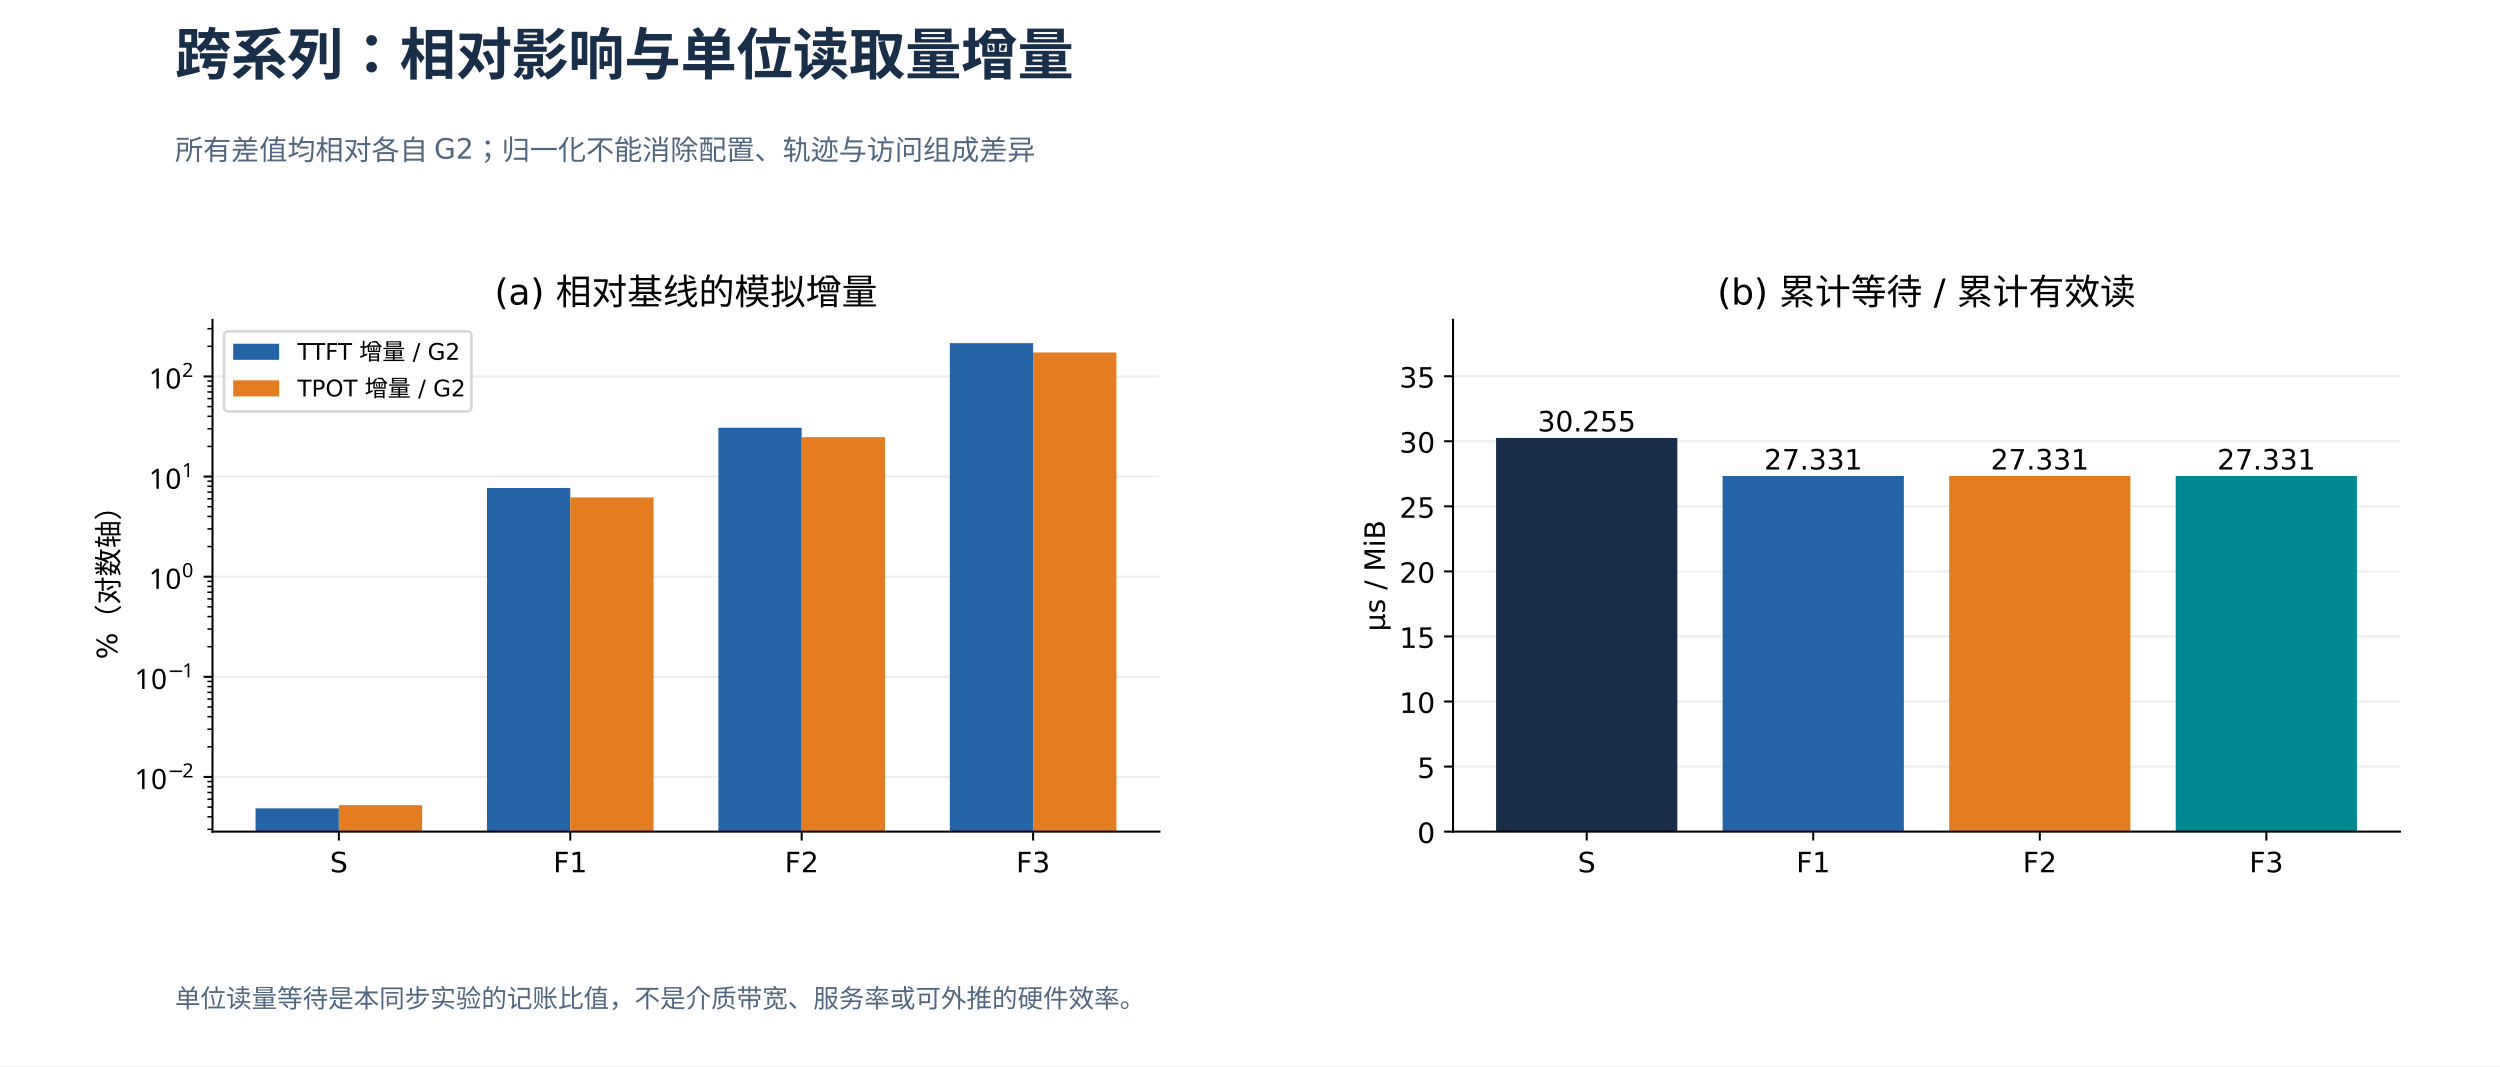
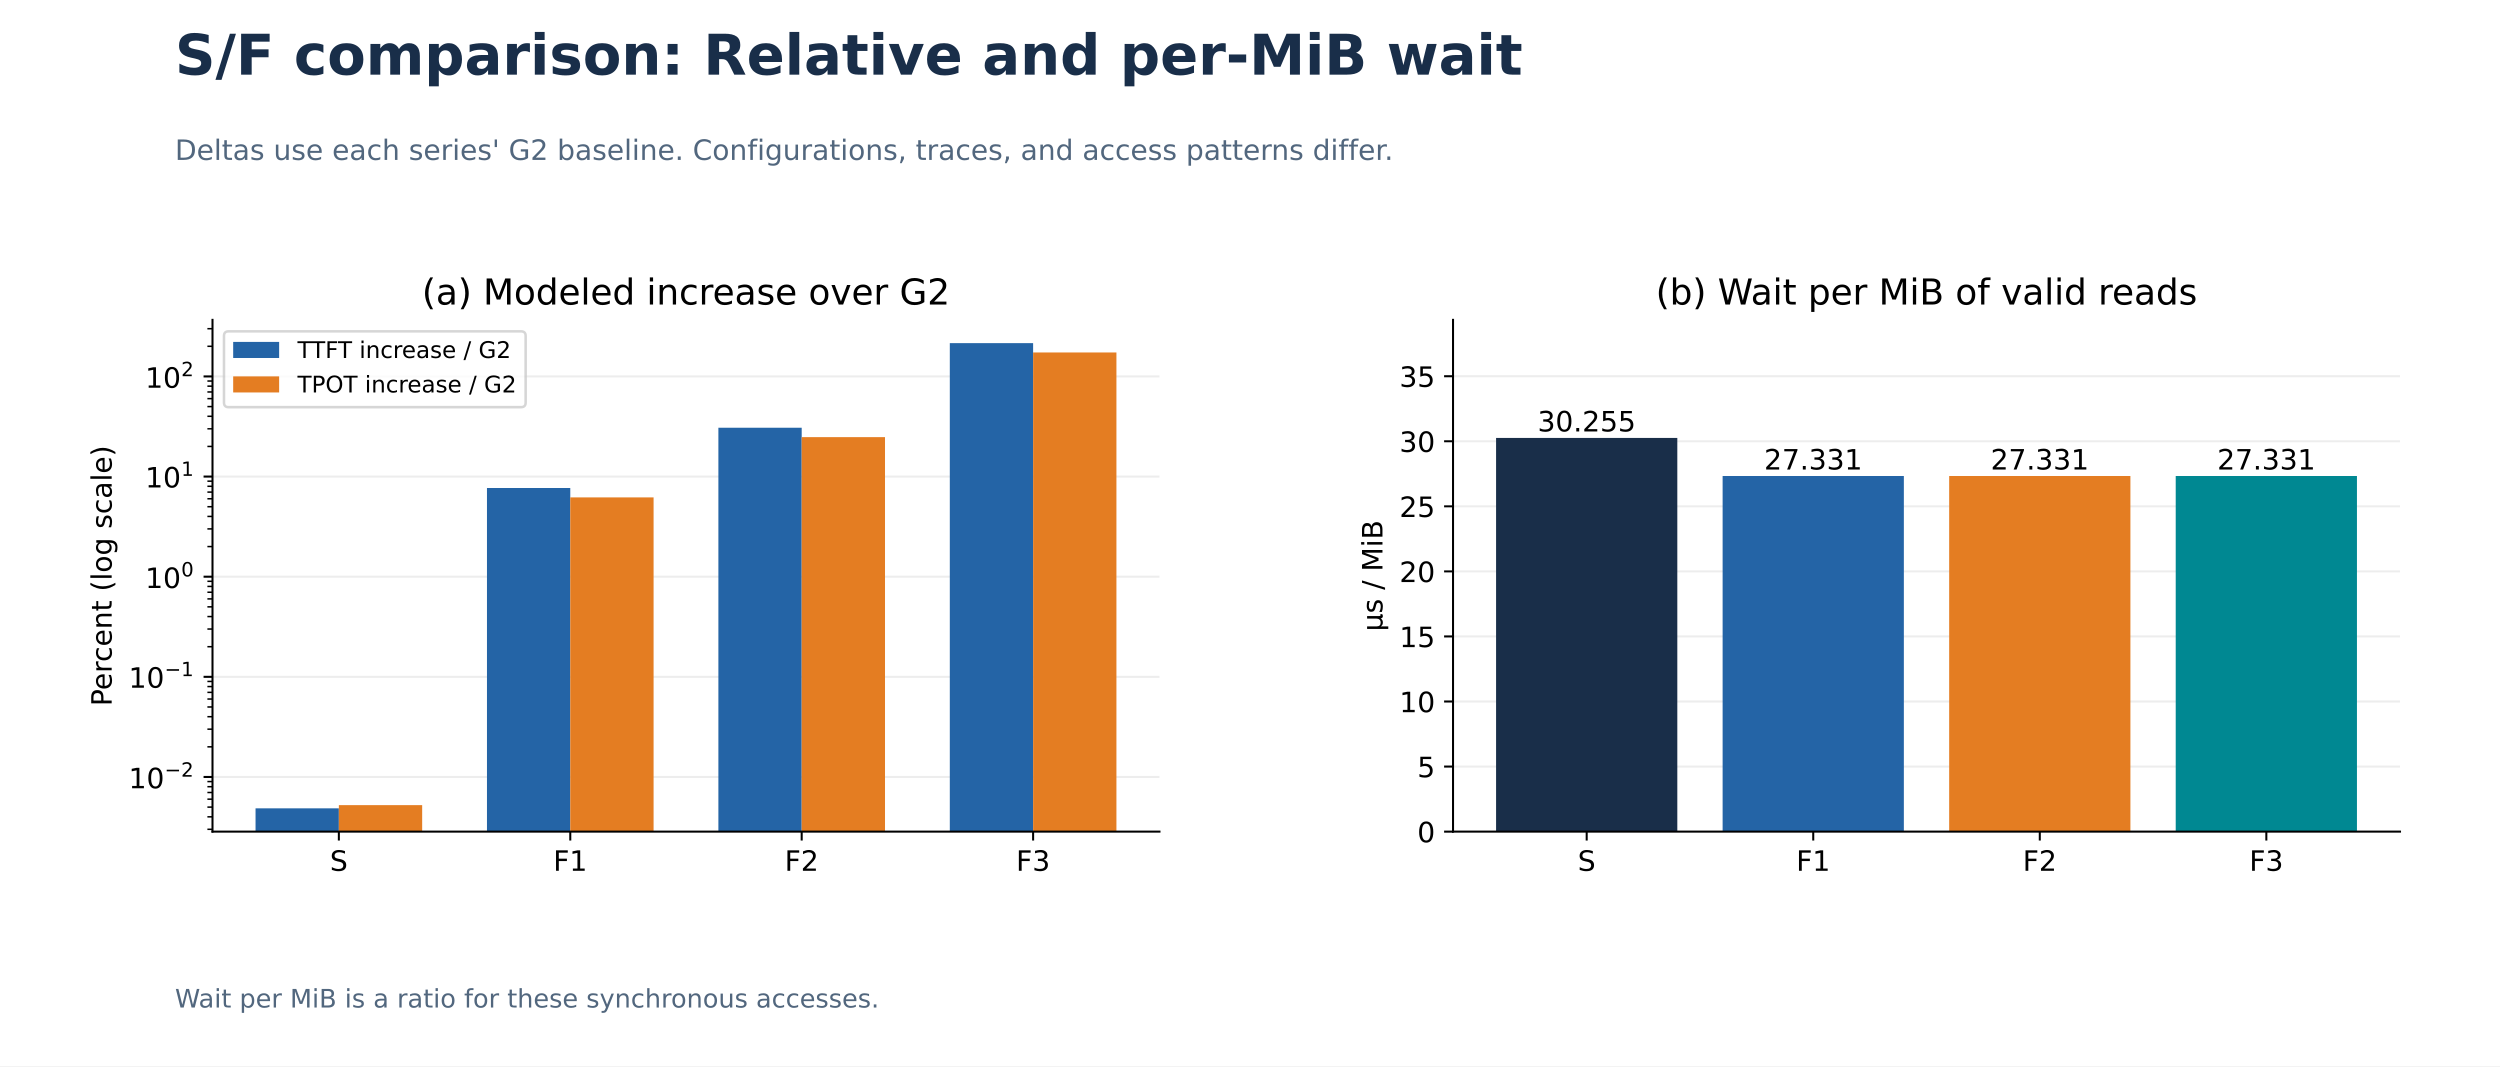
<svg xmlns="http://www.w3.org/2000/svg" xmlns:xlink="http://www.w3.org/1999/xlink" width="979.2pt" height="417.6pt" viewBox="0 0 979.2 417.6" version="1.1">
  <defs>
    <style type="text/css">*{stroke-linejoin: round; stroke-linecap: butt}</style>
  </defs>
  <g id="figure_1">
    <g id="patch_1">
      <path d="M 0 417.6  L 979.2 417.6  L 979.2 0  L 0 0  z " style="fill: #ffffff" />
    </g>
    <g id="axes_1">
      <g id="patch_2">
        <path d="M 83.232 325.728  L 454.141 325.728  L 454.141 125.28  L 83.232 125.28  z " style="fill: #ffffff" />
      </g>
      <g id="matplotlib.axis_1">
        <g id="xtick_1">
          <g id="line2d_1">
            <defs>
-               <path id="md22b7c1574" d="M 0 0  L 0 3.5  " style="stroke: #000000; stroke-width: 0.8" />
+               <path id="mcfac114721" d="M 0 0  L 0 3.5  " style="stroke: #000000; stroke-width: 0.8" />
            </defs>
            <g>
-               <use xlink:href="#md22b7c1574" x="132.723" y="325.728" style="stroke: #000000; stroke-width: 0.8" />
+               <use xlink:href="#mcfac114721" x="132.723" y="325.728" style="stroke: #000000; stroke-width: 0.8" />
            </g>
          </g>
          <g id="text_1">
-             <text style="font-size: 11px; font-family: 'Microsoft YaHei', 'SimHei', 'DejaVu Sans', sans-serif; text-anchor: middle" x="132.723" y="341.66" transform="rotate(-0 132.7228 341.6601)">S</text>
+             <text style="font-size: 11px; font-family: 'DejaVu Sans', sans-serif; text-anchor: middle" x="132.723" y="341.085" transform="rotate(-0 132.7228 341.0854)">S</text>
          </g>
        </g>
        <g id="xtick_2">
          <g id="line2d_2">
            <g>
-               <use xlink:href="#md22b7c1574" x="223.365" y="325.728" style="stroke: #000000; stroke-width: 0.8" />
+               <use xlink:href="#mcfac114721" x="223.365" y="325.728" style="stroke: #000000; stroke-width: 0.8" />
            </g>
          </g>
          <g id="text_2">
-             <text style="font-size: 11px; font-family: 'Microsoft YaHei', 'SimHei', 'DejaVu Sans', sans-serif; text-anchor: middle" x="223.365" y="341.66" transform="rotate(-0 223.3653 341.6601)">F1</text>
+             <text style="font-size: 11px; font-family: 'DejaVu Sans', sans-serif; text-anchor: middle" x="223.365" y="341.085" transform="rotate(-0 223.3653 341.0854)">F1</text>
          </g>
        </g>
        <g id="xtick_3">
          <g id="line2d_3">
            <g>
-               <use xlink:href="#md22b7c1574" x="314.008" y="325.728" style="stroke: #000000; stroke-width: 0.8" />
+               <use xlink:href="#mcfac114721" x="314.008" y="325.728" style="stroke: #000000; stroke-width: 0.8" />
            </g>
          </g>
          <g id="text_3">
-             <text style="font-size: 11px; font-family: 'Microsoft YaHei', 'SimHei', 'DejaVu Sans', sans-serif; text-anchor: middle" x="314.008" y="341.66" transform="rotate(-0 314.0078 341.6601)">F2</text>
+             <text style="font-size: 11px; font-family: 'DejaVu Sans', sans-serif; text-anchor: middle" x="314.008" y="341.085" transform="rotate(-0 314.0078 341.0854)">F2</text>
          </g>
        </g>
        <g id="xtick_4">
          <g id="line2d_4">
            <g>
-               <use xlink:href="#md22b7c1574" x="404.65" y="325.728" style="stroke: #000000; stroke-width: 0.8" />
+               <use xlink:href="#mcfac114721" x="404.65" y="325.728" style="stroke: #000000; stroke-width: 0.8" />
            </g>
          </g>
          <g id="text_4">
-             <text style="font-size: 11px; font-family: 'Microsoft YaHei', 'SimHei', 'DejaVu Sans', sans-serif; text-anchor: middle" x="404.65" y="341.66" transform="rotate(-0 404.6503 341.6601)">F3</text>
+             <text style="font-size: 11px; font-family: 'DejaVu Sans', sans-serif; text-anchor: middle" x="404.65" y="341.085" transform="rotate(-0 404.6503 341.0854)">F3</text>
          </g>
        </g>
      </g>
      <g id="matplotlib.axis_2">
        <g id="ytick_1">
          <g id="line2d_5">
-             <path d="M 83.232 304.321  L 454.141 304.321  " clip-path="url(#pc1d1c0a5fc)" style="fill: none; stroke: #b0b0b0; stroke-opacity: 0.22; stroke-width: 0.8; stroke-linecap: square" />
+             <path d="M 83.232 304.321  L 454.141 304.321  " clip-path="url(#pb1e8e9a023)" style="fill: none; stroke: #b0b0b0; stroke-opacity: 0.22; stroke-width: 0.8; stroke-linecap: square" />
          </g>
          <g id="line2d_6">
            <defs>
-               <path id="m8e3af28879" d="M 0 0  L -3.5 0  " style="stroke: #000000; stroke-width: 0.8" />
+               <path id="mc75d339069" d="M 0 0  L -3.5 0  " style="stroke: #000000; stroke-width: 0.8" />
            </defs>
            <g>
-               <use xlink:href="#m8e3af28879" x="83.232" y="304.321" style="stroke: #000000; stroke-width: 0.8" />
+               <use xlink:href="#mc75d339069" x="83.232" y="304.321" style="stroke: #000000; stroke-width: 0.8" />
            </g>
          </g>
          <g id="text_5">
-             <g transform="translate(52.692 309.601)">
+             <g transform="translate(50.382 309.491)">
              <text>
-                 <tspan x="0" y="-0.54" style="font-size: 11px; font-family: 'Microsoft YaHei'">1</tspan>
-                 <tspan x="6.451" y="-0.54" style="font-size: 11px; font-family: 'Microsoft YaHei'">0</tspan>
-                 <tspan x="13.007" y="-5.083" style="font-size: 7.7px; font-family: 'Microsoft YaHei'">−</tspan>
-                 <tspan x="18.718" y="-5.083" style="font-size: 7.7px; font-family: 'Microsoft YaHei'">2</tspan>
+                 <tspan x="0" y="-0.737" style="font-size: 11px; font-family: 'DejaVu Sans'">1</tspan>
+                 <tspan x="6.999" y="-0.737" style="font-size: 11px; font-family: 'DejaVu Sans'">0</tspan>
+                 <tspan x="14.102" y="-5.28" style="font-size: 7.7px; font-family: 'DejaVu Sans'">−</tspan>
+                 <tspan x="20.554" y="-5.28" style="font-size: 7.7px; font-family: 'DejaVu Sans'">2</tspan>
              </text>
            </g>
          </g>
        </g>
        <g id="ytick_2">
          <g id="line2d_7">
-             <path d="M 83.232 265.102  L 454.141 265.102  " clip-path="url(#pc1d1c0a5fc)" style="fill: none; stroke: #b0b0b0; stroke-opacity: 0.22; stroke-width: 0.8; stroke-linecap: square" />
+             <path d="M 83.232 265.102  L 454.141 265.102  " clip-path="url(#pb1e8e9a023)" style="fill: none; stroke: #b0b0b0; stroke-opacity: 0.22; stroke-width: 0.8; stroke-linecap: square" />
          </g>
          <g id="line2d_8">
            <g>
-               <use xlink:href="#m8e3af28879" x="83.232" y="265.102" style="stroke: #000000; stroke-width: 0.8" />
+               <use xlink:href="#mc75d339069" x="83.232" y="265.102" style="stroke: #000000; stroke-width: 0.8" />
            </g>
          </g>
          <g id="text_6">
-             <g transform="translate(52.692 270.3822)">
+             <g transform="translate(50.382 270.2172)">
              <text>
-                 <tspan x="0" y="-0.507" style="font-size: 11px; font-family: 'Microsoft YaHei'">1</tspan>
-                 <tspan x="6.451" y="-0.507" style="font-size: 11px; font-family: 'Microsoft YaHei'">0</tspan>
-                 <tspan x="13.007" y="-5.05" style="font-size: 7.7px; font-family: 'Microsoft YaHei'">−</tspan>
-                 <tspan x="18.718" y="-5.05" style="font-size: 7.7px; font-family: 'Microsoft YaHei'">1</tspan>
+                 <tspan x="0" y="-0.846" style="font-size: 11px; font-family: 'DejaVu Sans'">1</tspan>
+                 <tspan x="6.999" y="-0.846" style="font-size: 11px; font-family: 'DejaVu Sans'">0</tspan>
+                 <tspan x="14.102" y="-5.389" style="font-size: 7.7px; font-family: 'DejaVu Sans'">−</tspan>
+                 <tspan x="20.554" y="-5.389" style="font-size: 7.7px; font-family: 'DejaVu Sans'">1</tspan>
              </text>
            </g>
          </g>
        </g>
        <g id="ytick_3">
          <g id="line2d_9">
-             <path d="M 83.232 225.883  L 454.141 225.883  " clip-path="url(#pc1d1c0a5fc)" style="fill: none; stroke: #b0b0b0; stroke-opacity: 0.22; stroke-width: 0.8; stroke-linecap: square" />
+             <path d="M 83.232 225.883  L 454.141 225.883  " clip-path="url(#pb1e8e9a023)" style="fill: none; stroke: #b0b0b0; stroke-opacity: 0.22; stroke-width: 0.8; stroke-linecap: square" />
          </g>
          <g id="line2d_10">
            <g>
-               <use xlink:href="#m8e3af28879" x="83.232" y="225.883" style="stroke: #000000; stroke-width: 0.8" />
+               <use xlink:href="#mc75d339069" x="83.232" y="225.883" style="stroke: #000000; stroke-width: 0.8" />
            </g>
          </g>
          <g id="text_7">
-             <g transform="translate(58.302 231.1635)">
+             <g transform="translate(56.872 231.0534)">
              <text>
-                 <tspan x="0" y="-0.54" style="font-size: 11px; font-family: 'Microsoft YaHei'">1</tspan>
-                 <tspan x="6.451" y="-0.54" style="font-size: 11px; font-family: 'Microsoft YaHei'">0</tspan>
-                 <tspan x="13.007" y="-5.083" style="font-size: 7.7px; font-family: 'Microsoft YaHei'">0</tspan>
+                 <tspan x="0" y="-0.737" style="font-size: 11px; font-family: 'DejaVu Sans'">1</tspan>
+                 <tspan x="6.999" y="-0.737" style="font-size: 11px; font-family: 'DejaVu Sans'">0</tspan>
+                 <tspan x="14.102" y="-5.28" style="font-size: 7.7px; font-family: 'DejaVu Sans'">0</tspan>
              </text>
            </g>
          </g>
        </g>
        <g id="ytick_4">
          <g id="line2d_11">
-             <path d="M 83.232 186.665  L 454.141 186.665  " clip-path="url(#pc1d1c0a5fc)" style="fill: none; stroke: #b0b0b0; stroke-opacity: 0.22; stroke-width: 0.8; stroke-linecap: square" />
+             <path d="M 83.232 186.665  L 454.141 186.665  " clip-path="url(#pb1e8e9a023)" style="fill: none; stroke: #b0b0b0; stroke-opacity: 0.22; stroke-width: 0.8; stroke-linecap: square" />
          </g>
          <g id="line2d_12">
            <g>
-               <use xlink:href="#m8e3af28879" x="83.232" y="186.665" style="stroke: #000000; stroke-width: 0.8" />
+               <use xlink:href="#mc75d339069" x="83.232" y="186.665" style="stroke: #000000; stroke-width: 0.8" />
            </g>
          </g>
          <g id="text_8">
-             <g transform="translate(58.302 191.9447)">
+             <g transform="translate(56.872 191.7797)">
              <text>
-                 <tspan x="0" y="-0.507" style="font-size: 11px; font-family: 'Microsoft YaHei'">1</tspan>
-                 <tspan x="6.451" y="-0.507" style="font-size: 11px; font-family: 'Microsoft YaHei'">0</tspan>
-                 <tspan x="13.007" y="-5.05" style="font-size: 7.7px; font-family: 'Microsoft YaHei'">1</tspan>
+                 <tspan x="0" y="-0.846" style="font-size: 11px; font-family: 'DejaVu Sans'">1</tspan>
+                 <tspan x="6.999" y="-0.846" style="font-size: 11px; font-family: 'DejaVu Sans'">0</tspan>
+                 <tspan x="14.102" y="-5.389" style="font-size: 7.7px; font-family: 'DejaVu Sans'">1</tspan>
              </text>
            </g>
          </g>
        </g>
        <g id="ytick_5">
          <g id="line2d_13">
-             <path d="M 83.232 147.446  L 454.141 147.446  " clip-path="url(#pc1d1c0a5fc)" style="fill: none; stroke: #b0b0b0; stroke-opacity: 0.22; stroke-width: 0.8; stroke-linecap: square" />
+             <path d="M 83.232 147.446  L 454.141 147.446  " clip-path="url(#pb1e8e9a023)" style="fill: none; stroke: #b0b0b0; stroke-opacity: 0.22; stroke-width: 0.8; stroke-linecap: square" />
          </g>
          <g id="line2d_14">
            <g>
-               <use xlink:href="#m8e3af28879" x="83.232" y="147.446" style="stroke: #000000; stroke-width: 0.8" />
+               <use xlink:href="#mc75d339069" x="83.232" y="147.446" style="stroke: #000000; stroke-width: 0.8" />
            </g>
          </g>
          <g id="text_9">
-             <g transform="translate(58.302 152.7259)">
+             <g transform="translate(56.872 152.6159)">
              <text>
-                 <tspan x="0" y="-0.54" style="font-size: 11px; font-family: 'Microsoft YaHei'">1</tspan>
-                 <tspan x="6.451" y="-0.54" style="font-size: 11px; font-family: 'Microsoft YaHei'">0</tspan>
-                 <tspan x="13.007" y="-5.083" style="font-size: 7.7px; font-family: 'Microsoft YaHei'">2</tspan>
+                 <tspan x="0" y="-0.737" style="font-size: 11px; font-family: 'DejaVu Sans'">1</tspan>
+                 <tspan x="6.999" y="-0.737" style="font-size: 11px; font-family: 'DejaVu Sans'">0</tspan>
+                 <tspan x="14.102" y="-5.28" style="font-size: 7.7px; font-family: 'DejaVu Sans'">2</tspan>
              </text>
            </g>
          </g>
        </g>
        <g id="ytick_6">
          <g id="line2d_15">
            <defs>
-               <path id="m3b7aa84003" d="M 0 0  L -2 0  " style="stroke: #000000; stroke-width: 0.6" />
+               <path id="m8a3c3a7087" d="M 0 0  L -2 0  " style="stroke: #000000; stroke-width: 0.6" />
            </defs>
            <g>
-               <use xlink:href="#m3b7aa84003" x="83.232" y="324.828" style="stroke: #000000; stroke-width: 0.6" />
+               <use xlink:href="#m8a3c3a7087" x="83.232" y="324.828" style="stroke: #000000; stroke-width: 0.6" />
            </g>
          </g>
        </g>
        <g id="ytick_7">
          <g id="line2d_16">
            <g>
-               <use xlink:href="#m3b7aa84003" x="83.232" y="319.928" style="stroke: #000000; stroke-width: 0.6" />
+               <use xlink:href="#m8a3c3a7087" x="83.232" y="319.928" style="stroke: #000000; stroke-width: 0.6" />
            </g>
          </g>
        </g>
        <g id="ytick_8">
          <g id="line2d_17">
            <g>
-               <use xlink:href="#m3b7aa84003" x="83.232" y="316.127" style="stroke: #000000; stroke-width: 0.6" />
+               <use xlink:href="#m8a3c3a7087" x="83.232" y="316.127" style="stroke: #000000; stroke-width: 0.6" />
            </g>
          </g>
        </g>
        <g id="ytick_9">
          <g id="line2d_18">
            <g>
-               <use xlink:href="#m3b7aa84003" x="83.232" y="313.022" style="stroke: #000000; stroke-width: 0.6" />
+               <use xlink:href="#m8a3c3a7087" x="83.232" y="313.022" style="stroke: #000000; stroke-width: 0.6" />
            </g>
          </g>
        </g>
        <g id="ytick_10">
          <g id="line2d_19">
            <g>
-               <use xlink:href="#m3b7aa84003" x="83.232" y="310.396" style="stroke: #000000; stroke-width: 0.6" />
+               <use xlink:href="#m8a3c3a7087" x="83.232" y="310.396" style="stroke: #000000; stroke-width: 0.6" />
            </g>
          </g>
        </g>
        <g id="ytick_11">
          <g id="line2d_20">
            <g>
-               <use xlink:href="#m3b7aa84003" x="83.232" y="308.122" style="stroke: #000000; stroke-width: 0.6" />
+               <use xlink:href="#m8a3c3a7087" x="83.232" y="308.122" style="stroke: #000000; stroke-width: 0.6" />
            </g>
          </g>
        </g>
        <g id="ytick_12">
          <g id="line2d_21">
            <g>
-               <use xlink:href="#m3b7aa84003" x="83.232" y="306.116" style="stroke: #000000; stroke-width: 0.6" />
+               <use xlink:href="#m8a3c3a7087" x="83.232" y="306.116" style="stroke: #000000; stroke-width: 0.6" />
            </g>
          </g>
        </g>
        <g id="ytick_13">
          <g id="line2d_22">
            <g>
-               <use xlink:href="#m3b7aa84003" x="83.232" y="292.515" style="stroke: #000000; stroke-width: 0.6" />
+               <use xlink:href="#m8a3c3a7087" x="83.232" y="292.515" style="stroke: #000000; stroke-width: 0.6" />
            </g>
          </g>
        </g>
        <g id="ytick_14">
          <g id="line2d_23">
            <g>
-               <use xlink:href="#m3b7aa84003" x="83.232" y="285.609" style="stroke: #000000; stroke-width: 0.6" />
+               <use xlink:href="#m8a3c3a7087" x="83.232" y="285.609" style="stroke: #000000; stroke-width: 0.6" />
            </g>
          </g>
        </g>
        <g id="ytick_15">
          <g id="line2d_24">
            <g>
-               <use xlink:href="#m3b7aa84003" x="83.232" y="280.709" style="stroke: #000000; stroke-width: 0.6" />
+               <use xlink:href="#m8a3c3a7087" x="83.232" y="280.709" style="stroke: #000000; stroke-width: 0.6" />
            </g>
          </g>
        </g>
        <g id="ytick_16">
          <g id="line2d_25">
            <g>
-               <use xlink:href="#m3b7aa84003" x="83.232" y="276.908" style="stroke: #000000; stroke-width: 0.6" />
+               <use xlink:href="#m8a3c3a7087" x="83.232" y="276.908" style="stroke: #000000; stroke-width: 0.6" />
            </g>
          </g>
        </g>
        <g id="ytick_17">
          <g id="line2d_26">
            <g>
-               <use xlink:href="#m3b7aa84003" x="83.232" y="273.803" style="stroke: #000000; stroke-width: 0.6" />
+               <use xlink:href="#m8a3c3a7087" x="83.232" y="273.803" style="stroke: #000000; stroke-width: 0.6" />
            </g>
          </g>
        </g>
        <g id="ytick_18">
          <g id="line2d_27">
            <g>
-               <use xlink:href="#m3b7aa84003" x="83.232" y="271.177" style="stroke: #000000; stroke-width: 0.6" />
+               <use xlink:href="#m8a3c3a7087" x="83.232" y="271.177" style="stroke: #000000; stroke-width: 0.6" />
            </g>
          </g>
        </g>
        <g id="ytick_19">
          <g id="line2d_28">
            <g>
-               <use xlink:href="#m3b7aa84003" x="83.232" y="268.903" style="stroke: #000000; stroke-width: 0.6" />
+               <use xlink:href="#m8a3c3a7087" x="83.232" y="268.903" style="stroke: #000000; stroke-width: 0.6" />
            </g>
          </g>
        </g>
        <g id="ytick_20">
          <g id="line2d_29">
            <g>
-               <use xlink:href="#m3b7aa84003" x="83.232" y="266.897" style="stroke: #000000; stroke-width: 0.6" />
+               <use xlink:href="#m8a3c3a7087" x="83.232" y="266.897" style="stroke: #000000; stroke-width: 0.6" />
            </g>
          </g>
        </g>
        <g id="ytick_21">
          <g id="line2d_30">
            <g>
-               <use xlink:href="#m3b7aa84003" x="83.232" y="253.296" style="stroke: #000000; stroke-width: 0.6" />
+               <use xlink:href="#m8a3c3a7087" x="83.232" y="253.296" style="stroke: #000000; stroke-width: 0.6" />
            </g>
          </g>
        </g>
        <g id="ytick_22">
          <g id="line2d_31">
            <g>
-               <use xlink:href="#m3b7aa84003" x="83.232" y="246.39" style="stroke: #000000; stroke-width: 0.6" />
+               <use xlink:href="#m8a3c3a7087" x="83.232" y="246.39" style="stroke: #000000; stroke-width: 0.6" />
            </g>
          </g>
        </g>
        <g id="ytick_23">
          <g id="line2d_32">
            <g>
-               <use xlink:href="#m3b7aa84003" x="83.232" y="241.49" style="stroke: #000000; stroke-width: 0.6" />
+               <use xlink:href="#m8a3c3a7087" x="83.232" y="241.49" style="stroke: #000000; stroke-width: 0.6" />
            </g>
          </g>
        </g>
        <g id="ytick_24">
          <g id="line2d_33">
            <g>
-               <use xlink:href="#m3b7aa84003" x="83.232" y="237.689" style="stroke: #000000; stroke-width: 0.6" />
+               <use xlink:href="#m8a3c3a7087" x="83.232" y="237.689" style="stroke: #000000; stroke-width: 0.6" />
            </g>
          </g>
        </g>
        <g id="ytick_25">
          <g id="line2d_34">
            <g>
-               <use xlink:href="#m3b7aa84003" x="83.232" y="234.584" style="stroke: #000000; stroke-width: 0.6" />
+               <use xlink:href="#m8a3c3a7087" x="83.232" y="234.584" style="stroke: #000000; stroke-width: 0.6" />
            </g>
          </g>
        </g>
        <g id="ytick_26">
          <g id="line2d_35">
            <g>
-               <use xlink:href="#m3b7aa84003" x="83.232" y="231.959" style="stroke: #000000; stroke-width: 0.6" />
+               <use xlink:href="#m8a3c3a7087" x="83.232" y="231.959" style="stroke: #000000; stroke-width: 0.6" />
            </g>
          </g>
        </g>
        <g id="ytick_27">
          <g id="line2d_36">
            <g>
-               <use xlink:href="#m3b7aa84003" x="83.232" y="229.684" style="stroke: #000000; stroke-width: 0.6" />
+               <use xlink:href="#m8a3c3a7087" x="83.232" y="229.684" style="stroke: #000000; stroke-width: 0.6" />
            </g>
          </g>
        </g>
        <g id="ytick_28">
          <g id="line2d_37">
            <g>
-               <use xlink:href="#m3b7aa84003" x="83.232" y="227.678" style="stroke: #000000; stroke-width: 0.6" />
+               <use xlink:href="#m8a3c3a7087" x="83.232" y="227.678" style="stroke: #000000; stroke-width: 0.6" />
            </g>
          </g>
        </g>
        <g id="ytick_29">
          <g id="line2d_38">
            <g>
-               <use xlink:href="#m3b7aa84003" x="83.232" y="214.077" style="stroke: #000000; stroke-width: 0.6" />
+               <use xlink:href="#m8a3c3a7087" x="83.232" y="214.077" style="stroke: #000000; stroke-width: 0.6" />
            </g>
          </g>
        </g>
        <g id="ytick_30">
          <g id="line2d_39">
            <g>
-               <use xlink:href="#m3b7aa84003" x="83.232" y="207.171" style="stroke: #000000; stroke-width: 0.6" />
+               <use xlink:href="#m8a3c3a7087" x="83.232" y="207.171" style="stroke: #000000; stroke-width: 0.6" />
            </g>
          </g>
        </g>
        <g id="ytick_31">
          <g id="line2d_40">
            <g>
-               <use xlink:href="#m3b7aa84003" x="83.232" y="202.271" style="stroke: #000000; stroke-width: 0.6" />
+               <use xlink:href="#m8a3c3a7087" x="83.232" y="202.271" style="stroke: #000000; stroke-width: 0.6" />
            </g>
          </g>
        </g>
        <g id="ytick_32">
          <g id="line2d_41">
            <g>
-               <use xlink:href="#m3b7aa84003" x="83.232" y="198.471" style="stroke: #000000; stroke-width: 0.6" />
+               <use xlink:href="#m8a3c3a7087" x="83.232" y="198.471" style="stroke: #000000; stroke-width: 0.6" />
            </g>
          </g>
        </g>
        <g id="ytick_33">
          <g id="line2d_42">
            <g>
-               <use xlink:href="#m3b7aa84003" x="83.232" y="195.365" style="stroke: #000000; stroke-width: 0.6" />
+               <use xlink:href="#m8a3c3a7087" x="83.232" y="195.365" style="stroke: #000000; stroke-width: 0.6" />
            </g>
          </g>
        </g>
        <g id="ytick_34">
          <g id="line2d_43">
            <g>
-               <use xlink:href="#m3b7aa84003" x="83.232" y="192.74" style="stroke: #000000; stroke-width: 0.6" />
+               <use xlink:href="#m8a3c3a7087" x="83.232" y="192.74" style="stroke: #000000; stroke-width: 0.6" />
            </g>
          </g>
        </g>
        <g id="ytick_35">
          <g id="line2d_44">
            <g>
-               <use xlink:href="#m3b7aa84003" x="83.232" y="190.465" style="stroke: #000000; stroke-width: 0.6" />
+               <use xlink:href="#m8a3c3a7087" x="83.232" y="190.465" style="stroke: #000000; stroke-width: 0.6" />
            </g>
          </g>
        </g>
        <g id="ytick_36">
          <g id="line2d_45">
            <g>
-               <use xlink:href="#m3b7aa84003" x="83.232" y="188.459" style="stroke: #000000; stroke-width: 0.6" />
+               <use xlink:href="#m8a3c3a7087" x="83.232" y="188.459" style="stroke: #000000; stroke-width: 0.6" />
            </g>
          </g>
        </g>
        <g id="ytick_37">
          <g id="line2d_46">
            <g>
-               <use xlink:href="#m3b7aa84003" x="83.232" y="174.859" style="stroke: #000000; stroke-width: 0.6" />
+               <use xlink:href="#m8a3c3a7087" x="83.232" y="174.859" style="stroke: #000000; stroke-width: 0.6" />
            </g>
          </g>
        </g>
        <g id="ytick_38">
          <g id="line2d_47">
            <g>
-               <use xlink:href="#m3b7aa84003" x="83.232" y="167.953" style="stroke: #000000; stroke-width: 0.6" />
+               <use xlink:href="#m8a3c3a7087" x="83.232" y="167.953" style="stroke: #000000; stroke-width: 0.6" />
            </g>
          </g>
        </g>
        <g id="ytick_39">
          <g id="line2d_48">
            <g>
-               <use xlink:href="#m3b7aa84003" x="83.232" y="163.053" style="stroke: #000000; stroke-width: 0.6" />
+               <use xlink:href="#m8a3c3a7087" x="83.232" y="163.053" style="stroke: #000000; stroke-width: 0.6" />
            </g>
          </g>
        </g>
        <g id="ytick_40">
          <g id="line2d_49">
            <g>
-               <use xlink:href="#m3b7aa84003" x="83.232" y="159.252" style="stroke: #000000; stroke-width: 0.6" />
+               <use xlink:href="#m8a3c3a7087" x="83.232" y="159.252" style="stroke: #000000; stroke-width: 0.6" />
            </g>
          </g>
        </g>
        <g id="ytick_41">
          <g id="line2d_50">
            <g>
-               <use xlink:href="#m3b7aa84003" x="83.232" y="156.147" style="stroke: #000000; stroke-width: 0.6" />
+               <use xlink:href="#m8a3c3a7087" x="83.232" y="156.147" style="stroke: #000000; stroke-width: 0.6" />
            </g>
          </g>
        </g>
        <g id="ytick_42">
          <g id="line2d_51">
            <g>
-               <use xlink:href="#m3b7aa84003" x="83.232" y="153.521" style="stroke: #000000; stroke-width: 0.6" />
+               <use xlink:href="#m8a3c3a7087" x="83.232" y="153.521" style="stroke: #000000; stroke-width: 0.6" />
            </g>
          </g>
        </g>
        <g id="ytick_43">
          <g id="line2d_52">
            <g>
-               <use xlink:href="#m3b7aa84003" x="83.232" y="151.247" style="stroke: #000000; stroke-width: 0.6" />
+               <use xlink:href="#m8a3c3a7087" x="83.232" y="151.247" style="stroke: #000000; stroke-width: 0.6" />
            </g>
          </g>
        </g>
        <g id="ytick_44">
          <g id="line2d_53">
            <g>
-               <use xlink:href="#m3b7aa84003" x="83.232" y="149.24" style="stroke: #000000; stroke-width: 0.6" />
+               <use xlink:href="#m8a3c3a7087" x="83.232" y="149.24" style="stroke: #000000; stroke-width: 0.6" />
            </g>
          </g>
        </g>
        <g id="ytick_45">
          <g id="line2d_54">
            <g>
-               <use xlink:href="#m3b7aa84003" x="83.232" y="135.64" style="stroke: #000000; stroke-width: 0.6" />
+               <use xlink:href="#m8a3c3a7087" x="83.232" y="135.64" style="stroke: #000000; stroke-width: 0.6" />
            </g>
          </g>
        </g>
        <g id="ytick_46">
          <g id="line2d_55">
            <g>
-               <use xlink:href="#m3b7aa84003" x="83.232" y="128.734" style="stroke: #000000; stroke-width: 0.6" />
+               <use xlink:href="#m8a3c3a7087" x="83.232" y="128.734" style="stroke: #000000; stroke-width: 0.6" />
            </g>
          </g>
        </g>
        <g id="text_10">
-           <text style="font-size: 11px; font-family: 'Microsoft YaHei', 'SimHei', 'DejaVu Sans', sans-serif; text-anchor: middle" x="45.904" y="225.504" transform="rotate(-90 45.9044 225.504)">%（对数轴）</text>
+           <text style="font-size: 11px; font-family: 'DejaVu Sans', sans-serif; text-anchor: middle" x="43.739" y="225.504" transform="rotate(-90 43.73942 225.504)">Percent (log scale)</text>
        </g>
      </g>
      <g id="patch_3">
-         <path d="M 100.092 39444.669  L 132.723 39444.669  L 132.723 316.617  L 100.092 316.617  z " clip-path="url(#pc1d1c0a5fc)" style="fill: #2464a6" />
+         <path d="M 100.092 39444.669  L 132.723 39444.669  L 132.723 316.617  L 100.092 316.617  z " clip-path="url(#pb1e8e9a023)" style="fill: #2464a6" />
      </g>
      <g id="patch_4">
-         <path d="M 190.734 39444.669  L 223.365 39444.669  L 223.365 191.147  L 190.734 191.147  z " clip-path="url(#pc1d1c0a5fc)" style="fill: #2464a6" />
+         <path d="M 190.734 39444.669  L 223.365 39444.669  L 223.365 191.147  L 190.734 191.147  z " clip-path="url(#pb1e8e9a023)" style="fill: #2464a6" />
      </g>
      <g id="patch_5">
-         <path d="M 281.376 39444.669  L 314.008 39444.669  L 314.008 167.535  L 281.376 167.535  z " clip-path="url(#pc1d1c0a5fc)" style="fill: #2464a6" />
+         <path d="M 281.376 39444.669  L 314.008 39444.669  L 314.008 167.535  L 281.376 167.535  z " clip-path="url(#pb1e8e9a023)" style="fill: #2464a6" />
      </g>
      <g id="patch_6">
-         <path d="M 372.019 39444.669  L 404.65 39444.669  L 404.65 134.391  L 372.019 134.391  z " clip-path="url(#pc1d1c0a5fc)" style="fill: #2464a6" />
+         <path d="M 372.019 39444.669  L 404.65 39444.669  L 404.65 134.391  L 372.019 134.391  z " clip-path="url(#pb1e8e9a023)" style="fill: #2464a6" />
      </g>
      <g id="patch_7">
-         <path d="M 132.723 39444.669  L 165.354 39444.669  L 165.354 315.343  L 132.723 315.343  z " clip-path="url(#pc1d1c0a5fc)" style="fill: #e47d22" />
+         <path d="M 132.723 39444.669  L 165.354 39444.669  L 165.354 315.343  L 132.723 315.343  z " clip-path="url(#pb1e8e9a023)" style="fill: #e47d22" />
      </g>
      <g id="patch_8">
-         <path d="M 223.365 39444.669  L 255.997 39444.669  L 255.997 194.819  L 223.365 194.819  z " clip-path="url(#pc1d1c0a5fc)" style="fill: #e47d22" />
+         <path d="M 223.365 39444.669  L 255.997 39444.669  L 255.997 194.819  L 223.365 194.819  z " clip-path="url(#pb1e8e9a023)" style="fill: #e47d22" />
      </g>
      <g id="patch_9">
-         <path d="M 314.008 39444.669  L 346.639 39444.669  L 346.639 171.207  L 314.008 171.207  z " clip-path="url(#pc1d1c0a5fc)" style="fill: #e47d22" />
+         <path d="M 314.008 39444.669  L 346.639 39444.669  L 346.639 171.207  L 314.008 171.207  z " clip-path="url(#pb1e8e9a023)" style="fill: #e47d22" />
      </g>
      <g id="patch_10">
-         <path d="M 404.65 39444.669  L 437.282 39444.669  L 437.282 138.063  L 404.65 138.063  z " clip-path="url(#pc1d1c0a5fc)" style="fill: #e47d22" />
+         <path d="M 404.65 39444.669  L 437.282 39444.669  L 437.282 138.063  L 404.65 138.063  z " clip-path="url(#pb1e8e9a023)" style="fill: #e47d22" />
      </g>
      <g id="patch_11">
        <path d="M 83.232 325.728  L 83.232 125.28  " style="fill: none; stroke: #000000; stroke-width: 0.8; stroke-linejoin: miter; stroke-linecap: square" />
      </g>
      <g id="patch_12">
        <path d="M 83.232 325.728  L 454.141 325.728  " style="fill: none; stroke: #000000; stroke-width: 0.8; stroke-linejoin: miter; stroke-linecap: square" />
      </g>
      <g id="text_11">
-         <text style="font-size: 14px; font-family: 'Microsoft YaHei', 'SimHei', 'DejaVu Sans', sans-serif; text-anchor: middle" x="268.687" y="119.28" transform="rotate(-0 268.6865 119.28)">(a) 相对基线的模拟增量</text>
+         <text style="font-size: 14px; font-family: 'DejaVu Sans', sans-serif; text-anchor: middle" x="268.687" y="119.28" transform="rotate(-0 268.6865 119.28)">(a) Modeled increase over G2</text>
      </g>
      <g id="legend_1">
        <g id="patch_13">
-           <path d="M 89.532 161.15  L 182.863 161.15  Q 184.663 161.15 184.663 159.35  L 184.663 131.58  Q 184.663 129.78 182.863 129.78  L 89.532 129.78  Q 87.732 129.78 87.732 131.58  L 87.732 159.35  Q 87.732 161.15 89.532 161.15  z " style="fill: #ffffff; opacity: 0.8; stroke: #cccccc; stroke-linejoin: miter" />
+           <path d="M 89.532 159.481  L 204.084 159.481  Q 205.884 159.481 205.884 157.681  L 205.884 131.58  Q 205.884 129.78 204.084 129.78  L 89.532 129.78  Q 87.732 129.78 87.732 131.58  L 87.732 157.681  Q 87.732 159.481 89.532 159.481  z " style="fill: #ffffff; opacity: 0.8; stroke: #cccccc; stroke-linejoin: miter" />
        </g>
        <g id="patch_14">
-           <path d="M 91.332 140.934  L 109.332 140.934  L 109.332 134.634  L 91.332 134.634  z " style="fill: #2464a6" />
+           <path d="M 91.332 140.219  L 109.332 140.219  L 109.332 133.919  L 91.332 133.919  z " style="fill: #2464a6" />
        </g>
        <g id="text_12">
-           <text style="font-size: 9px; font-family: 'Microsoft YaHei', 'SimHei', 'DejaVu Sans', sans-serif; text-anchor: start" x="116.532" y="140.934" transform="rotate(-0 116.532 140.9344)">TTFT 增量 / G2</text>
+           <text style="font-size: 9px; font-family: 'DejaVu Sans', sans-serif; text-anchor: start" x="116.532" y="140.219" transform="rotate(-0 116.532 140.2186)">TTFT increase / G2</text>
        </g>
        <g id="patch_15">
-           <path d="M 91.332 155.27  L 109.332 155.27  L 109.332 148.97  L 91.332 148.97  z " style="fill: #e47d22" />
+           <path d="M 91.332 153.719  L 109.332 153.719  L 109.332 147.419  L 91.332 147.419  z " style="fill: #e47d22" />
        </g>
        <g id="text_13">
-           <text style="font-size: 9px; font-family: 'Microsoft YaHei', 'SimHei', 'DejaVu Sans', sans-serif; text-anchor: start" x="116.532" y="155.27" transform="rotate(-0 116.532 155.2695)">TPOT 增量 / G2</text>
+           <text style="font-size: 9px; font-family: 'DejaVu Sans', sans-serif; text-anchor: start" x="116.532" y="153.719" transform="rotate(-0 116.532 153.7193)">TPOT increase / G2</text>
        </g>
      </g>
    </g>
    <g id="axes_2">
      <g id="patch_16">
        <path d="M 569.123 325.728  L 940.032 325.728  L 940.032 125.28  L 569.123 125.28  z " style="fill: #ffffff" />
      </g>
      <g id="matplotlib.axis_3">
        <g id="xtick_5">
          <g id="line2d_56">
            <g>
-               <use xlink:href="#md22b7c1574" x="621.476" y="325.728" style="stroke: #000000; stroke-width: 0.8" />
+               <use xlink:href="#mcfac114721" x="621.476" y="325.728" style="stroke: #000000; stroke-width: 0.8" />
            </g>
          </g>
          <g id="text_14">
-             <text style="font-size: 11px; font-family: 'Microsoft YaHei', 'SimHei', 'DejaVu Sans', sans-serif; text-anchor: middle" x="621.476" y="341.66" transform="rotate(-0 621.4761 341.6601)">S</text>
+             <text style="font-size: 11px; font-family: 'DejaVu Sans', sans-serif; text-anchor: middle" x="621.476" y="341.085" transform="rotate(-0 621.4761 341.0854)">S</text>
          </g>
        </g>
        <g id="xtick_6">
          <g id="line2d_57">
            <g>
-               <use xlink:href="#md22b7c1574" x="710.21" y="325.728" style="stroke: #000000; stroke-width: 0.8" />
+               <use xlink:href="#mcfac114721" x="710.21" y="325.728" style="stroke: #000000; stroke-width: 0.8" />
            </g>
          </g>
          <g id="text_15">
-             <text style="font-size: 11px; font-family: 'Microsoft YaHei', 'SimHei', 'DejaVu Sans', sans-serif; text-anchor: middle" x="710.21" y="341.66" transform="rotate(-0 710.2103 341.6601)">F1</text>
+             <text style="font-size: 11px; font-family: 'DejaVu Sans', sans-serif; text-anchor: middle" x="710.21" y="341.085" transform="rotate(-0 710.2103 341.0854)">F1</text>
          </g>
        </g>
        <g id="xtick_7">
          <g id="line2d_58">
            <g>
-               <use xlink:href="#md22b7c1574" x="798.945" y="325.728" style="stroke: #000000; stroke-width: 0.8" />
+               <use xlink:href="#mcfac114721" x="798.945" y="325.728" style="stroke: #000000; stroke-width: 0.8" />
            </g>
          </g>
          <g id="text_16">
-             <text style="font-size: 11px; font-family: 'Microsoft YaHei', 'SimHei', 'DejaVu Sans', sans-serif; text-anchor: middle" x="798.945" y="341.66" transform="rotate(-0 798.9446 341.6601)">F2</text>
+             <text style="font-size: 11px; font-family: 'DejaVu Sans', sans-serif; text-anchor: middle" x="798.945" y="341.085" transform="rotate(-0 798.9446 341.0854)">F2</text>
          </g>
        </g>
        <g id="xtick_8">
          <g id="line2d_59">
            <g>
-               <use xlink:href="#md22b7c1574" x="887.679" y="325.728" style="stroke: #000000; stroke-width: 0.8" />
+               <use xlink:href="#mcfac114721" x="887.679" y="325.728" style="stroke: #000000; stroke-width: 0.8" />
            </g>
          </g>
          <g id="text_17">
-             <text style="font-size: 11px; font-family: 'Microsoft YaHei', 'SimHei', 'DejaVu Sans', sans-serif; text-anchor: middle" x="887.679" y="341.66" transform="rotate(-0 887.6788 341.6601)">F3</text>
+             <text style="font-size: 11px; font-family: 'DejaVu Sans', sans-serif; text-anchor: middle" x="887.679" y="341.085" transform="rotate(-0 887.6788 341.0854)">F3</text>
          </g>
        </g>
      </g>
      <g id="matplotlib.axis_4">
        <g id="ytick_47">
          <g id="line2d_60">
-             <path d="M 569.123 325.728  L 940.032 325.728  " clip-path="url(#p45a504efb6)" style="fill: none; stroke: #b0b0b0; stroke-opacity: 0.22; stroke-width: 0.8; stroke-linecap: square" />
+             <path d="M 569.123 325.728  L 940.032 325.728  " clip-path="url(#p2181fe9746)" style="fill: none; stroke: #b0b0b0; stroke-opacity: 0.22; stroke-width: 0.8; stroke-linecap: square" />
          </g>
          <g id="line2d_61">
            <g>
-               <use xlink:href="#m8e3af28879" x="569.123" y="325.728" style="stroke: #000000; stroke-width: 0.8" />
+               <use xlink:href="#mc75d339069" x="569.123" y="325.728" style="stroke: #000000; stroke-width: 0.8" />
            </g>
          </g>
          <g id="text_18">
-             <text style="font-size: 11px; font-family: 'Microsoft YaHei', 'SimHei', 'DejaVu Sans', sans-serif; text-anchor: end" x="562.123" y="330.194" transform="rotate(-0 562.1229 330.1941)">0</text>
+             <text style="font-size: 11px; font-family: 'DejaVu Sans', sans-serif; text-anchor: end" x="562.123" y="329.907" transform="rotate(-0 562.1229 329.9067)">0</text>
          </g>
        </g>
        <g id="ytick_48">
          <g id="line2d_62">
-             <path d="M 569.123 300.246  L 940.032 300.246  " clip-path="url(#p45a504efb6)" style="fill: none; stroke: #b0b0b0; stroke-opacity: 0.22; stroke-width: 0.8; stroke-linecap: square" />
+             <path d="M 569.123 300.246  L 940.032 300.246  " clip-path="url(#p2181fe9746)" style="fill: none; stroke: #b0b0b0; stroke-opacity: 0.22; stroke-width: 0.8; stroke-linecap: square" />
          </g>
          <g id="line2d_63">
            <g>
-               <use xlink:href="#m8e3af28879" x="569.123" y="300.246" style="stroke: #000000; stroke-width: 0.8" />
+               <use xlink:href="#mc75d339069" x="569.123" y="300.246" style="stroke: #000000; stroke-width: 0.8" />
            </g>
          </g>
          <g id="text_19">
-             <text style="font-size: 11px; font-family: 'Microsoft YaHei', 'SimHei', 'DejaVu Sans', sans-serif; text-anchor: end" x="562.123" y="304.713" transform="rotate(-0 562.1229 304.7125)">5</text>
+             <text style="font-size: 11px; font-family: 'DejaVu Sans', sans-serif; text-anchor: end" x="562.123" y="304.425" transform="rotate(-0 562.1229 304.4252)">5</text>
          </g>
        </g>
        <g id="ytick_49">
          <g id="line2d_64">
-             <path d="M 569.123 274.765  L 940.032 274.765  " clip-path="url(#p45a504efb6)" style="fill: none; stroke: #b0b0b0; stroke-opacity: 0.22; stroke-width: 0.8; stroke-linecap: square" />
+             <path d="M 569.123 274.765  L 940.032 274.765  " clip-path="url(#p2181fe9746)" style="fill: none; stroke: #b0b0b0; stroke-opacity: 0.22; stroke-width: 0.8; stroke-linecap: square" />
          </g>
          <g id="line2d_65">
            <g>
-               <use xlink:href="#m8e3af28879" x="569.123" y="274.765" style="stroke: #000000; stroke-width: 0.8" />
+               <use xlink:href="#mc75d339069" x="569.123" y="274.765" style="stroke: #000000; stroke-width: 0.8" />
            </g>
          </g>
          <g id="text_20">
-             <text style="font-size: 11px; font-family: 'Microsoft YaHei', 'SimHei', 'DejaVu Sans', sans-serif; text-anchor: end" x="562.123" y="279.231" transform="rotate(-0 562.1229 279.231)">10</text>
+             <text style="font-size: 11px; font-family: 'DejaVu Sans', sans-serif; text-anchor: end" x="562.123" y="278.944" transform="rotate(-0 562.1229 278.9437)">10</text>
          </g>
        </g>
        <g id="ytick_50">
          <g id="line2d_66">
-             <path d="M 569.123 249.283  L 940.032 249.283  " clip-path="url(#p45a504efb6)" style="fill: none; stroke: #b0b0b0; stroke-opacity: 0.22; stroke-width: 0.8; stroke-linecap: square" />
+             <path d="M 569.123 249.283  L 940.032 249.283  " clip-path="url(#p2181fe9746)" style="fill: none; stroke: #b0b0b0; stroke-opacity: 0.22; stroke-width: 0.8; stroke-linecap: square" />
          </g>
          <g id="line2d_67">
            <g>
-               <use xlink:href="#m8e3af28879" x="569.123" y="249.283" style="stroke: #000000; stroke-width: 0.8" />
+               <use xlink:href="#mc75d339069" x="569.123" y="249.283" style="stroke: #000000; stroke-width: 0.8" />
            </g>
          </g>
          <g id="text_21">
-             <text style="font-size: 11px; font-family: 'Microsoft YaHei', 'SimHei', 'DejaVu Sans', sans-serif; text-anchor: end" x="562.123" y="253.75" transform="rotate(-0 562.1229 253.7495)">15</text>
+             <text style="font-size: 11px; font-family: 'DejaVu Sans', sans-serif; text-anchor: end" x="562.123" y="253.462" transform="rotate(-0 562.1229 253.4622)">15</text>
          </g>
        </g>
        <g id="ytick_51">
          <g id="line2d_68">
-             <path d="M 569.123 223.802  L 940.032 223.802  " clip-path="url(#p45a504efb6)" style="fill: none; stroke: #b0b0b0; stroke-opacity: 0.22; stroke-width: 0.8; stroke-linecap: square" />
+             <path d="M 569.123 223.802  L 940.032 223.802  " clip-path="url(#p2181fe9746)" style="fill: none; stroke: #b0b0b0; stroke-opacity: 0.22; stroke-width: 0.8; stroke-linecap: square" />
          </g>
          <g id="line2d_69">
            <g>
-               <use xlink:href="#m8e3af28879" x="569.123" y="223.802" style="stroke: #000000; stroke-width: 0.8" />
+               <use xlink:href="#mc75d339069" x="569.123" y="223.802" style="stroke: #000000; stroke-width: 0.8" />
            </g>
          </g>
          <g id="text_22">
-             <text style="font-size: 11px; font-family: 'Microsoft YaHei', 'SimHei', 'DejaVu Sans', sans-serif; text-anchor: end" x="562.123" y="228.268" transform="rotate(-0 562.1229 228.268)">20</text>
+             <text style="font-size: 11px; font-family: 'DejaVu Sans', sans-serif; text-anchor: end" x="562.123" y="227.981" transform="rotate(-0 562.1229 227.9806)">20</text>
          </g>
        </g>
        <g id="ytick_52">
          <g id="line2d_70">
-             <path d="M 569.123 198.32  L 940.032 198.32  " clip-path="url(#p45a504efb6)" style="fill: none; stroke: #b0b0b0; stroke-opacity: 0.22; stroke-width: 0.8; stroke-linecap: square" />
+             <path d="M 569.123 198.32  L 940.032 198.32  " clip-path="url(#p2181fe9746)" style="fill: none; stroke: #b0b0b0; stroke-opacity: 0.22; stroke-width: 0.8; stroke-linecap: square" />
          </g>
          <g id="line2d_71">
            <g>
-               <use xlink:href="#m8e3af28879" x="569.123" y="198.32" style="stroke: #000000; stroke-width: 0.8" />
+               <use xlink:href="#mc75d339069" x="569.123" y="198.32" style="stroke: #000000; stroke-width: 0.8" />
            </g>
          </g>
          <g id="text_23">
-             <text style="font-size: 11px; font-family: 'Microsoft YaHei', 'SimHei', 'DejaVu Sans', sans-serif; text-anchor: end" x="562.123" y="202.786" transform="rotate(-0 562.1229 202.7865)">25</text>
+             <text style="font-size: 11px; font-family: 'DejaVu Sans', sans-serif; text-anchor: end" x="562.123" y="202.499" transform="rotate(-0 562.1229 202.4991)">25</text>
          </g>
        </g>
        <g id="ytick_53">
          <g id="line2d_72">
-             <path d="M 569.123 172.839  L 940.032 172.839  " clip-path="url(#p45a504efb6)" style="fill: none; stroke: #b0b0b0; stroke-opacity: 0.22; stroke-width: 0.8; stroke-linecap: square" />
+             <path d="M 569.123 172.839  L 940.032 172.839  " clip-path="url(#p2181fe9746)" style="fill: none; stroke: #b0b0b0; stroke-opacity: 0.22; stroke-width: 0.8; stroke-linecap: square" />
          </g>
          <g id="line2d_73">
            <g>
-               <use xlink:href="#m8e3af28879" x="569.123" y="172.839" style="stroke: #000000; stroke-width: 0.8" />
+               <use xlink:href="#mc75d339069" x="569.123" y="172.839" style="stroke: #000000; stroke-width: 0.8" />
            </g>
          </g>
          <g id="text_24">
-             <text style="font-size: 11px; font-family: 'Microsoft YaHei', 'SimHei', 'DejaVu Sans', sans-serif; text-anchor: end" x="562.123" y="177.305" transform="rotate(-0 562.1229 177.3049)">30</text>
+             <text style="font-size: 11px; font-family: 'DejaVu Sans', sans-serif; text-anchor: end" x="562.123" y="177.018" transform="rotate(-0 562.1229 177.0176)">30</text>
          </g>
        </g>
        <g id="ytick_54">
          <g id="line2d_74">
-             <path d="M 569.123 147.357  L 940.032 147.357  " clip-path="url(#p45a504efb6)" style="fill: none; stroke: #b0b0b0; stroke-opacity: 0.22; stroke-width: 0.8; stroke-linecap: square" />
+             <path d="M 569.123 147.357  L 940.032 147.357  " clip-path="url(#p2181fe9746)" style="fill: none; stroke: #b0b0b0; stroke-opacity: 0.22; stroke-width: 0.8; stroke-linecap: square" />
          </g>
          <g id="line2d_75">
            <g>
-               <use xlink:href="#m8e3af28879" x="569.123" y="147.357" style="stroke: #000000; stroke-width: 0.8" />
+               <use xlink:href="#mc75d339069" x="569.123" y="147.357" style="stroke: #000000; stroke-width: 0.8" />
            </g>
          </g>
          <g id="text_25">
-             <text style="font-size: 11px; font-family: 'Microsoft YaHei', 'SimHei', 'DejaVu Sans', sans-serif; text-anchor: end" x="562.123" y="151.823" transform="rotate(-0 562.1229 151.8234)">35</text>
+             <text style="font-size: 11px; font-family: 'DejaVu Sans', sans-serif; text-anchor: end" x="562.123" y="151.536" transform="rotate(-0 562.1229 151.5361)">35</text>
          </g>
        </g>
        <g id="text_26">
-           <text style="font-size: 11px; font-family: 'Microsoft YaHei', 'SimHei', 'DejaVu Sans', sans-serif; text-anchor: middle" x="542.434" y="225.504" transform="rotate(-90 542.4344 225.504)">μs / MiB</text>
+           <text style="font-size: 11px; font-family: 'DejaVu Sans', sans-serif; text-anchor: middle" x="541.483" y="225.504" transform="rotate(-90 541.4828 225.504)">μs / MiB</text>
        </g>
      </g>
      <g id="patch_17">
-         <path d="M 585.982 325.728  L 656.97 325.728  L 656.97 171.537  L 585.982 171.537  z " clip-path="url(#p45a504efb6)" style="fill: #192e49" />
+         <path d="M 585.982 325.728  L 656.97 325.728  L 656.97 171.537  L 585.982 171.537  z " clip-path="url(#p2181fe9746)" style="fill: #192e49" />
      </g>
      <g id="patch_18">
-         <path d="M 674.717 325.728  L 745.704 325.728  L 745.704 186.443  L 674.717 186.443  z " clip-path="url(#p45a504efb6)" style="fill: #2464a6" />
+         <path d="M 674.717 325.728  L 745.704 325.728  L 745.704 186.443  L 674.717 186.443  z " clip-path="url(#p2181fe9746)" style="fill: #2464a6" />
      </g>
      <g id="patch_19">
-         <path d="M 763.451 325.728  L 834.438 325.728  L 834.438 186.443  L 763.451 186.443  z " clip-path="url(#p45a504efb6)" style="fill: #e47d22" />
+         <path d="M 763.451 325.728  L 834.438 325.728  L 834.438 186.443  L 763.451 186.443  z " clip-path="url(#p2181fe9746)" style="fill: #e47d22" />
      </g>
      <g id="patch_20">
-         <path d="M 852.185 325.728  L 923.172 325.728  L 923.172 186.443  L 852.185 186.443  z " clip-path="url(#p45a504efb6)" style="fill: #008892" />
+         <path d="M 852.185 325.728  L 923.172 325.728  L 923.172 186.443  L 852.185 186.443  z " clip-path="url(#p2181fe9746)" style="fill: #008892" />
      </g>
      <g id="patch_21">
        <path d="M 569.123 325.728  L 569.123 125.28  " style="fill: none; stroke: #000000; stroke-width: 0.8; stroke-linejoin: miter; stroke-linecap: square" />
      </g>
      <g id="patch_22">
        <path d="M 569.123 325.728  L 940.032 325.728  " style="fill: none; stroke: #000000; stroke-width: 0.8; stroke-linejoin: miter; stroke-linecap: square" />
      </g>
      <g id="text_27">
-         <text style="font-size: 11px; font-family: 'Microsoft YaHei', 'SimHei', 'DejaVu Sans', sans-serif; text-anchor: middle" x="621.476" y="168.989" transform="rotate(-0 621.4761 168.9891)">30.255</text>
+         <text style="font-size: 11px; font-family: 'DejaVu Sans', sans-serif; text-anchor: middle" x="621.476" y="168.989" transform="rotate(-0 621.4761 168.9891)">30.255</text>
      </g>
      <g id="text_28">
-         <text style="font-size: 11px; font-family: 'Microsoft YaHei', 'SimHei', 'DejaVu Sans', sans-serif; text-anchor: middle" x="710.21" y="183.895" transform="rotate(-0 710.2103 183.8951)">27.331</text>
+         <text style="font-size: 11px; font-family: 'DejaVu Sans', sans-serif; text-anchor: middle" x="710.21" y="183.895" transform="rotate(-0 710.2103 183.8951)">27.331</text>
      </g>
      <g id="text_29">
-         <text style="font-size: 11px; font-family: 'Microsoft YaHei', 'SimHei', 'DejaVu Sans', sans-serif; text-anchor: middle" x="798.945" y="183.895" transform="rotate(-0 798.9446 183.8951)">27.331</text>
+         <text style="font-size: 11px; font-family: 'DejaVu Sans', sans-serif; text-anchor: middle" x="798.945" y="183.895" transform="rotate(-0 798.9446 183.8951)">27.331</text>
      </g>
      <g id="text_30">
-         <text style="font-size: 11px; font-family: 'Microsoft YaHei', 'SimHei', 'DejaVu Sans', sans-serif; text-anchor: middle" x="887.679" y="183.895" transform="rotate(-0 887.6788 183.8951)">27.331</text>
+         <text style="font-size: 11px; font-family: 'DejaVu Sans', sans-serif; text-anchor: middle" x="887.679" y="183.895" transform="rotate(-0 887.6788 183.8951)">27.331</text>
      </g>
      <g id="text_31">
-         <text style="font-size: 14px; font-family: 'Microsoft YaHei', 'SimHei', 'DejaVu Sans', sans-serif; text-anchor: middle" x="754.577" y="119.28" transform="rotate(-0 754.5775 119.28)">(b) 累计等待 / 累计有效读</text>
+         <text style="font-size: 14px; font-family: 'DejaVu Sans', sans-serif; text-anchor: middle" x="754.577" y="119.28" transform="rotate(-0 754.5775 119.28)">(b) Wait per MiB of valid reads</text>
      </g>
    </g>
    <g id="text_32">
-       <text style="font-weight: 700; font-size: 22px; font-family: 'Microsoft YaHei', 'SimHei', 'DejaVu Sans', sans-serif; text-anchor: start; fill: #192e49" x="68.544" y="29.232" transform="rotate(-0 68.544 29.232)">跨系列：相对影响与单位读取量增量</text>
+       <text style="font-weight: 700; font-size: 22px; font-family: 'DejaVu Sans', sans-serif; text-anchor: start; fill: #192e49" x="68.544" y="29.232" transform="rotate(-0 68.544 29.232)">S/F comparison: Relative and per-MiB wait</text>
    </g>
    <g id="text_33">
-       <text style="font-size: 11px; font-family: 'Microsoft YaHei', 'SimHei', 'DejaVu Sans', sans-serif; text-anchor: start; fill: #52677e" x="68.544" y="62.64" transform="rotate(-0 68.544 62.64)">所有差值均相对各自 G2；归一化不能消除配置、轨迹与访问组成差异</text>
+       <text style="font-size: 11px; font-family: 'DejaVu Sans', sans-serif; text-anchor: start; fill: #52677e" x="68.544" y="62.64" transform="rotate(-0 68.544 62.64)">Deltas use each series' G2 baseline. Configurations, traces, and access patterns differ.</text>
    </g>
    <g id="text_34">
-       <text style="font-size: 10px; font-family: 'Microsoft YaHei', 'SimHei', 'DejaVu Sans', sans-serif; text-anchor: start; fill: #52677e" x="68.544" y="394.632" transform="rotate(-0 68.544 394.632)">单位读量等待是本同步实验的记账比值，不是介质带宽、服务率或可外推的硬件效率。</text>
+       <text style="font-size: 10px; font-family: 'DejaVu Sans', sans-serif; text-anchor: start; fill: #52677e" x="68.544" y="394.632" transform="rotate(-0 68.544 394.632)">Wait per MiB is a ratio for these synchronous accesses.</text>
    </g>
  </g>
  <defs>
-     <clipPath id="pc1d1c0a5fc">
+     <clipPath id="pb1e8e9a023">
      <rect x="83.232" y="125.28" width="370.909" height="200.448" />
    </clipPath>
-     <clipPath id="p45a504efb6">
+     <clipPath id="p2181fe9746">
      <rect x="569.123" y="125.28" width="370.909" height="200.448" />
    </clipPath>
  </defs>
</svg>
